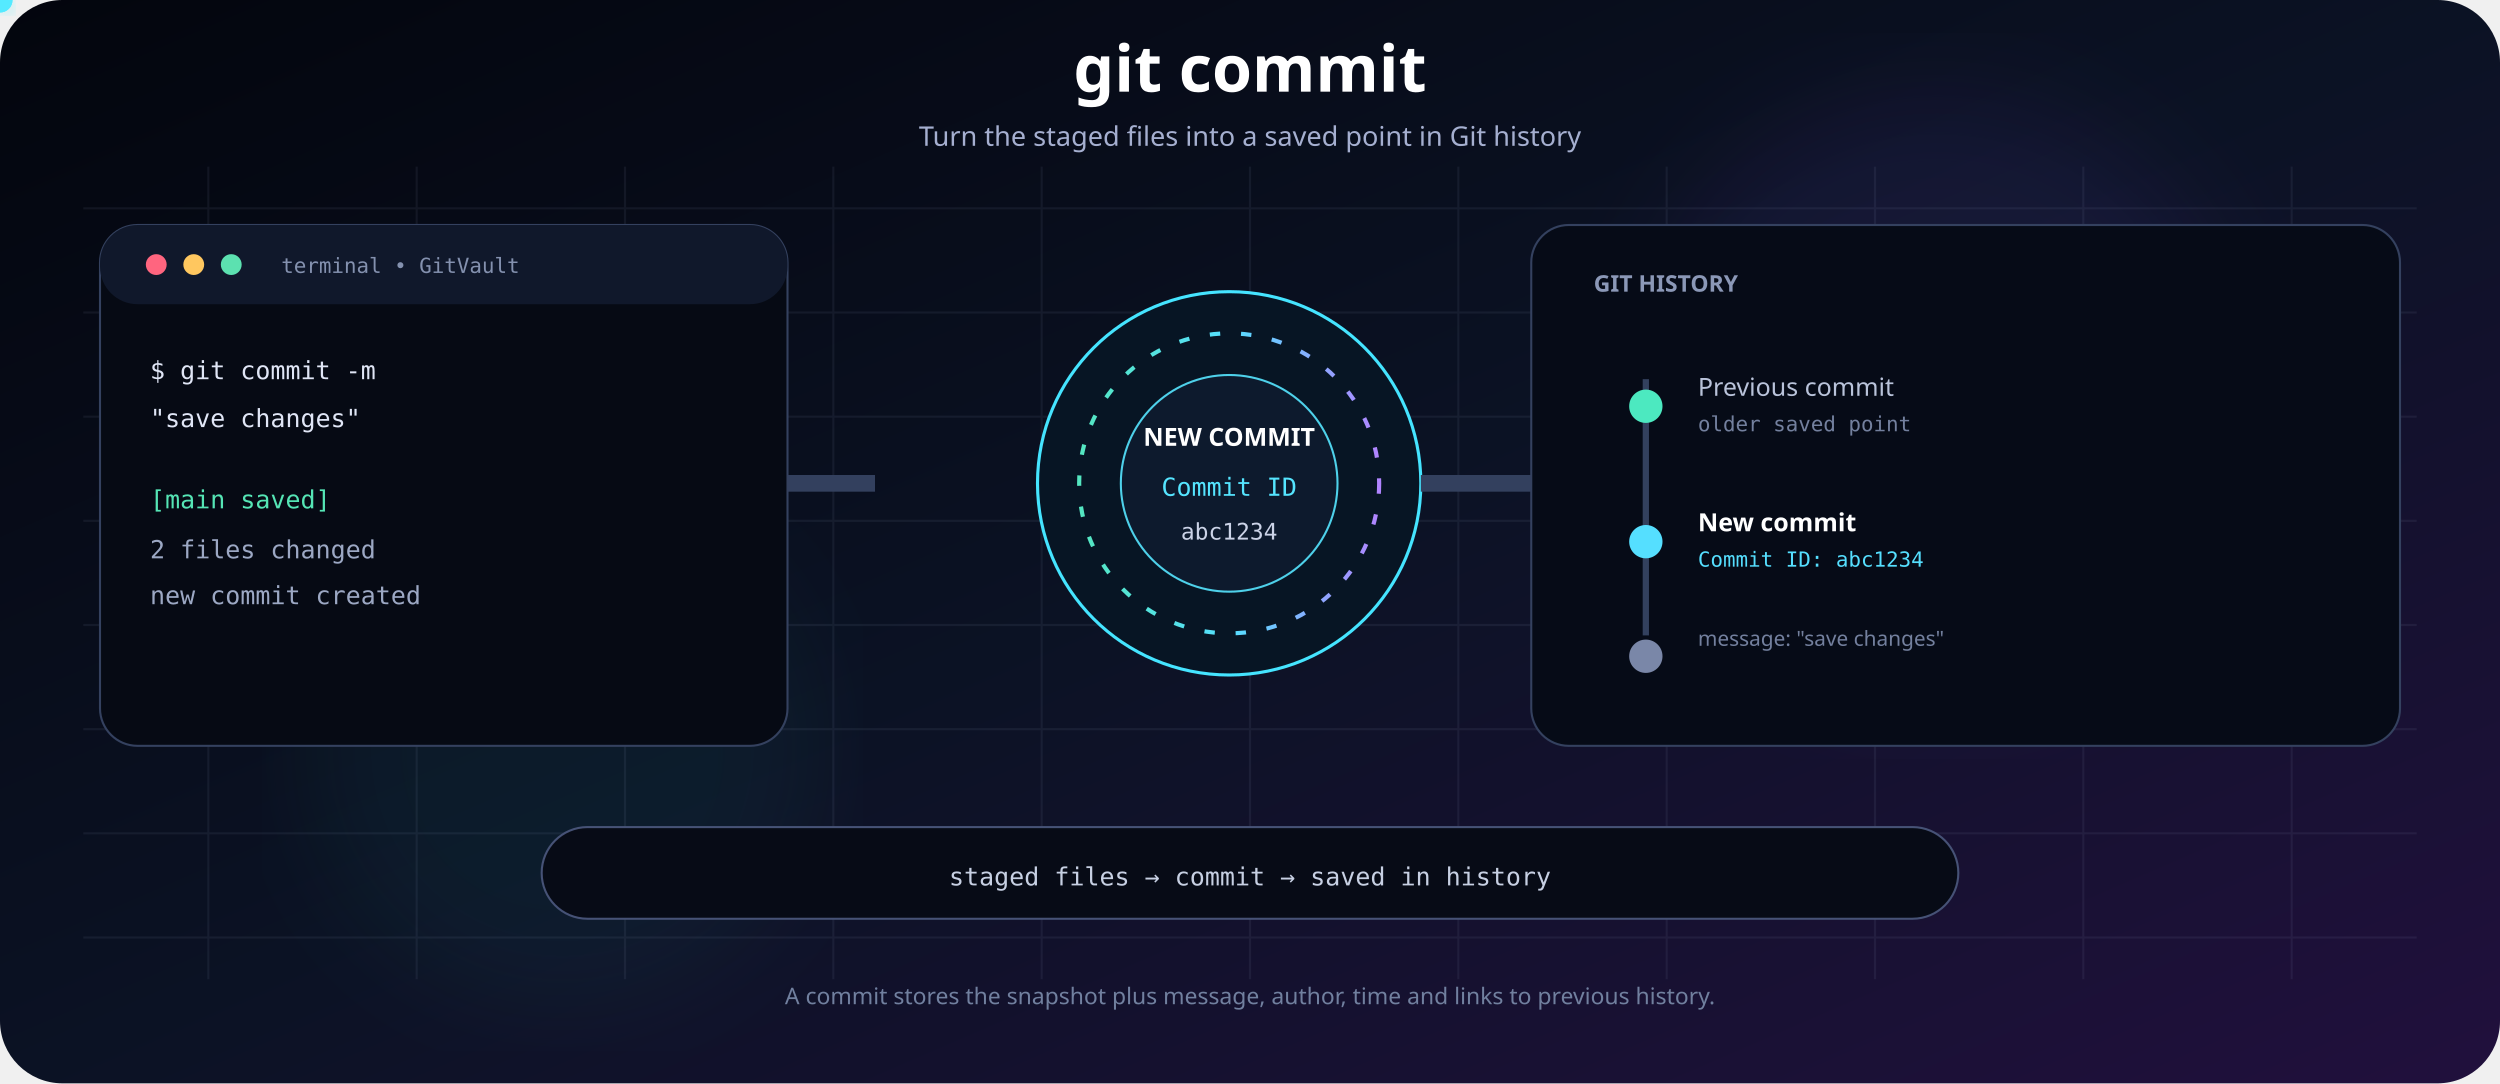
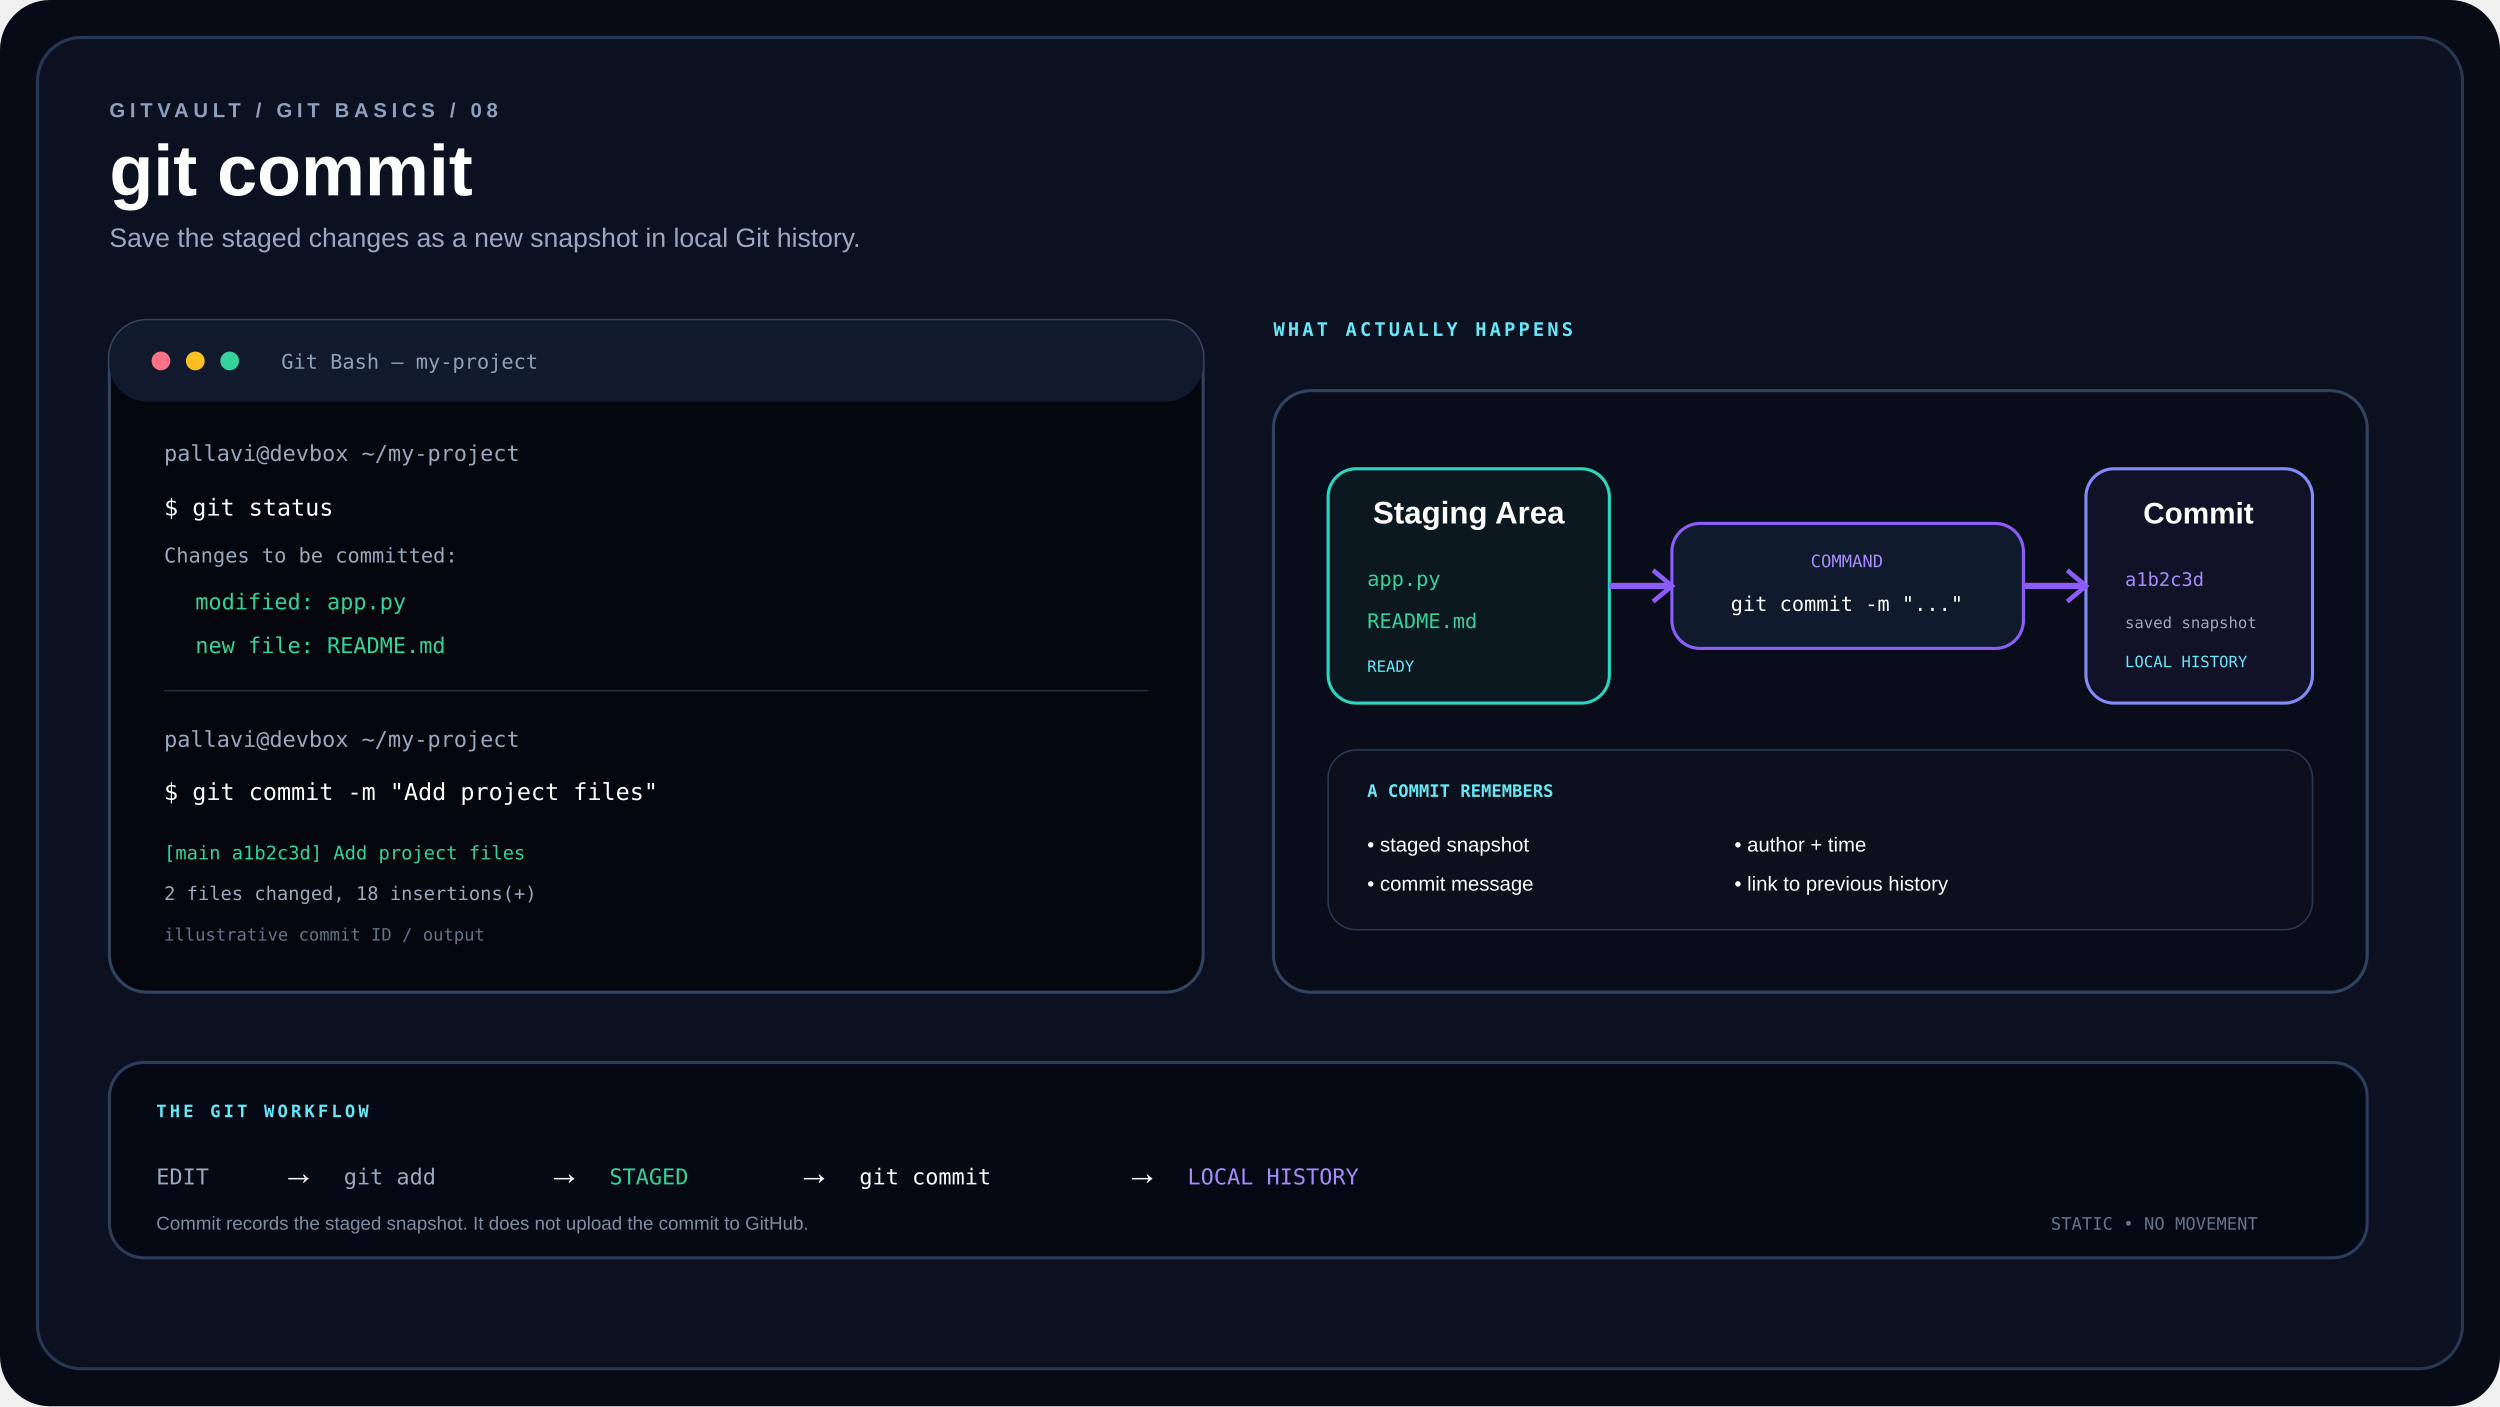
- <svg xmlns="http://www.w3.org/2000/svg" viewBox="0 0 1200 520">
-   <defs>
-     <linearGradient id="bg" x2="1" y2="1">
-       <stop stop-color="#03050d" />
-       <stop offset=".5" stop-color="#0b1224" />
-       <stop offset="1" stop-color="#21103d" />
-     </linearGradient>
-     <linearGradient id="flow">
-       <stop stop-color="#54e6c0" />
-       <stop offset=".5" stop-color="#55dfff" />
-       <stop offset="1" stop-color="#b184ff" />
-     </linearGradient>
-     <filter id="glow">
-       <feGaussianBlur stdDeviation="5" result="b" />
-       <feMerge>
-         <feMergeNode in="b" />
-         <feMergeNode in="SourceGraphic" />
-       </feMerge>
-     </filter>
-     <filter id="blur">
-       <feGaussianBlur stdDeviation="24" />
-     </filter>
-   </defs>
-   <rect width="1200" height="520" rx="30" fill="url(#bg)" />
-   <circle cx="930" cy="190" r="145" fill="#8c5cff" opacity=".08" filter="url(#blur)" />
-   <circle cx="270" cy="360" r="120" fill="#36e8d0" opacity=".05" filter="url(#blur)" />
-   <g opacity=".08" stroke="#aab6d5">
-     <path d="M40 100H1160M40 150H1160M40 200H1160M40 250H1160M40 300H1160M40 350H1160M40 400H1160M40 450H1160" />
-     <path d="M100 80V470M200 80V470M300 80V470M400 80V470M500 80V470M600 80V470M700 80V470M800 80V470M900 80V470M1000 80V470M1100 80V470" />
-   </g>
-   <text x="600" y="44" text-anchor="middle" fill="#fff" font-family="system-ui" font-size="31" font-weight="800">git commit</text>
-   <text x="600" y="70" text-anchor="middle" fill="#a5afd0" font-family="system-ui" font-size="13">Turn the staged files into a saved point in Git history</text>
-   <rect x="48" y="108" width="330" height="250" rx="18" fill="#060a14" stroke="#34415f" />
-   <rect x="48" y="108" width="330" height="38" rx="18" fill="#10182b" />
-   <circle cx="75" cy="127" r="5" fill="#ff657f" />
-   <circle cx="93" cy="127" r="5" fill="#ffc75f" />
-   <circle cx="111" cy="127" r="5" fill="#5ce1b0" />
-   <text x="135" y="131" fill="#8491af" font-family="monospace" font-size="10">terminal • GitVault</text>
-   <g font-family="monospace" font-size="12">
-     <text x="72" y="182" fill="#e0e6f6">$ git commit -m</text>
-     <text x="72" y="205" fill="#e0e6f6">  "save changes"</text>
-     <text x="72" y="244" fill="#55e5b5">[main saved]</text>
-     <text x="72" y="268" fill="#9ca8c4">2 files changed</text>
-     <text x="72" y="290" fill="#9ca8c4">new commit created</text>
-   </g>
-   <rect x="72" y="313" width="0" height="3" rx="2" fill="#55dfff">
-     <animate attributeName="width" values="0;245;0" dur="2.8s" repeatCount="indefinite" />
-   </rect>
-   <path d="M378 232H420" stroke="#33405e" stroke-width="8" />
-   <path d="M378 232H420" stroke="url(#flow)" stroke-width="2" stroke-dasharray="8 8">
-     <animate attributeName="stroke-dashoffset" from="0" to="-32" dur=".6s" repeatCount="indefinite" />
-   </path>
-   <circle r="6" fill="#55eaff" filter="url(#glow)">
-     <animateMotion dur="1.4s" repeatCount="indefinite" path="M378 232H420" />
-   </circle>
-   <g>
-     <circle cx="590" cy="232" r="92" fill="#071524" stroke="#45e4ff" stroke-width="1.5" />
-     <circle cx="590" cy="232" r="72" fill="none" stroke="url(#flow)" stroke-width="2" stroke-dasharray="5 10">
-       <animateTransform attributeName="transform" type="rotate" from="0 590 232" to="360 590 232" dur="6s" repeatCount="indefinite" />
-     </circle>
-     <circle cx="590" cy="232" r="52" fill="#0d1b2e" stroke="#55e5ff" opacity=".9" />
-     <text x="590" y="214" text-anchor="middle" fill="#fff" font-family="system-ui" font-size="12" font-weight="800">NEW COMMIT</text>
-     <text x="590" y="238" text-anchor="middle" fill="#55e5ff" font-family="monospace" font-size="12">Commit ID</text>
-     <text x="590" y="259" text-anchor="middle" fill="#cbd3e7" font-family="monospace" font-size="11">abc1234</text>
-     <circle cx="590" cy="232" r="105" fill="none" stroke="#55e5ff" opacity="0">
-       <animate attributeName="r" values="92;120;92" dur="2.4s" repeatCount="indefinite" />
-       <animate attributeName="opacity" values="0;.5;0" dur="2.4s" repeatCount="indefinite" />
-     </circle>
-   </g>
-   <path d="M682 232H735" stroke="#33405e" stroke-width="8" />
-   <path d="M682 232H735" stroke="url(#flow)" stroke-width="2" stroke-dasharray="8 8">
-     <animate attributeName="stroke-dashoffset" from="0" to="-32" dur=".6s" repeatCount="indefinite" />
-   </path>
-   <circle r="6" fill="#55eaff" filter="url(#glow)">
-     <animateMotion dur="1.6s" repeatCount="indefinite" path="M682 232H735" />
-   </circle>
-   <rect x="735" y="108" width="417" height="250" rx="18" fill="#060b17" stroke="#34415f" />
-   <text x="765" y="140" fill="#8b98b7" font-family="system-ui" font-size="11" font-weight="800">GIT HISTORY</text>
-   <path d="M790 182V305" stroke="#33415e" stroke-width="3" />
-   <circle cx="790" cy="195" r="8" fill="#4ce9c0" />
-   <circle cx="790" cy="260" r="8" fill="#55dfff" />
-   <circle cx="790" cy="315" r="8" fill="#7a87a8" />
-   <text x="815" y="190" fill="#b9c3da" font-family="system-ui" font-size="12">Previous commit</text>
-   <text x="815" y="207" fill="#73809e" font-family="monospace" font-size="10">older saved point</text>
-   <text x="815" y="255" fill="#fff" font-family="system-ui" font-size="12" font-weight="700">New commit</text>
-   <text x="815" y="272" fill="#55dfff" font-family="monospace" font-size="10">Commit ID: abc1234</text>
-   <text x="815" y="310" fill="#73809e" font-family="system-ui" font-size="10">message: "save changes"</text>
-   <circle cx="790" cy="260" r="18" fill="none" stroke="#4ce9c0" opacity="0">
-     <animate attributeName="r" values="10;31;10" dur="2s" repeatCount="indefinite" />
-     <animate attributeName="opacity" values="0;.7;0" dur="2s" repeatCount="indefinite" />
-   </circle>
-   <rect x="260" y="397" width="680" height="44" rx="22" fill="#070b16" stroke="#465276" />
-   <text x="600" y="425" text-anchor="middle" fill="#c7d0e3" font-family="monospace" font-size="12">staged files → commit → saved in history</text>
-   <text x="600" y="482" text-anchor="middle" fill="#71809f" font-family="system-ui" font-size="11">A commit stores the snapshot plus message, author, time and links to previous history.</text>
+ <svg xmlns="http://www.w3.org/2000/svg" width="1600" height="900" viewBox="0 0 1600 900">
+   <rect width="1600" height="900" rx="32" fill="#070b16" />
+   <rect x="24" y="24" width="1552" height="852" rx="28" fill="#0b1120" stroke="#263653" stroke-width="2" />
+   <text x="70" y="75" fill="#8da0bd" font-family="Arial,sans-serif" font-size="13" font-weight="700" letter-spacing="3">GITVAULT / GIT BASICS / 08</text>
+   <text x="70" y="125" fill="#ffffff" font-family="Arial,sans-serif" font-size="46" font-weight="800">git commit</text>
+   <text x="70" y="158" fill="#9aa9c0" font-family="Arial,sans-serif" font-size="17">Save the staged changes as a new snapshot in local Git history.</text>
+   <rect x="70" y="205" width="700" height="430" rx="24" fill="#03060c" stroke="#30435f" stroke-width="2" />
+   <rect x="70" y="205" width="700" height="52" rx="24" fill="#111a2c" />
+   <circle cx="103" cy="231" r="6" fill="#fb7185" />
+   <circle cx="125" cy="231" r="6" fill="#fbbf24" />
+   <circle cx="147" cy="231" r="6" fill="#34d399" />
+   <text x="180" y="236" fill="#8fa1ba" font-family="monospace" font-size="13">Git Bash — my-project</text>
+   <text x="105" y="295" fill="#9aa9c0" font-family="monospace" font-size="14">pallavi@devbox ~/my-project</text>
+   <text x="105" y="330" fill="#ffffff" font-family="monospace" font-size="15">$ git status</text>
+   <text x="105" y="360" fill="#9aa9c0" font-family="monospace" font-size="13">Changes to be committed:</text>
+   <text x="125" y="390" fill="#34d399" font-family="monospace" font-size="14">modified:   app.py</text>
+   <text x="125" y="418" fill="#34d399" font-family="monospace" font-size="14">new file:   README.md</text>
+   <line x1="105" y1="442" x2="735" y2="442" stroke="#202d43" />
+   <text x="105" y="478" fill="#9aa9c0" font-family="monospace" font-size="14">pallavi@devbox ~/my-project</text>
+   <text x="105" y="512" fill="#ffffff" font-family="monospace" font-size="15">$ git commit -m "Add project files"</text>
+   <text x="105" y="550" fill="#34d399" font-family="monospace" font-size="12">[main a1b2c3d] Add project files</text>
+   <text x="105" y="576" fill="#9aa9c0" font-family="monospace" font-size="12">2 files changed, 18 insertions(+)</text>
+   <text x="105" y="602" fill="#64748b" font-family="monospace" font-size="11">illustrative commit ID / output</text>
+   <text x="815" y="215" fill="#67e8f9" font-family="monospace" font-size="12" font-weight="700" letter-spacing="2">WHAT ACTUALLY HAPPENS</text>
+   <rect x="815" y="250" width="700" height="385" rx="24" fill="#080d19" stroke="#30435f" stroke-width="2" />
+   <rect x="850" y="300" width="180" height="150" rx="18" fill="#0b1820" stroke="#2dd4bf" stroke-width="2" />
+   <text x="940" y="335" text-anchor="middle" fill="#ffffff" font-family="Arial,sans-serif" font-size="20" font-weight="700">Staging Area</text>
+   <text x="875" y="375" fill="#34d399" font-family="monospace" font-size="13">app.py</text>
+   <text x="875" y="402" fill="#34d399" font-family="monospace" font-size="13">README.md</text>
+   <text x="875" y="430" fill="#67e8f9" font-family="monospace" font-size="10">READY</text>
+   <rect x="1070" y="335" width="225" height="80" rx="18" fill="#101a2d" stroke="#8b5cf6" stroke-width="2" />
+   <text x="1182" y="363" text-anchor="middle" fill="#a78bfa" font-family="monospace" font-size="11">COMMAND</text>
+   <text x="1182" y="391" text-anchor="middle" fill="#ffffff" font-family="monospace" font-size="13">git commit -m "..."</text>
+   <rect x="1335" y="300" width="145" height="150" rx="18" fill="#111127" stroke="#818cf8" stroke-width="2" />
+   <text x="1407" y="335" text-anchor="middle" fill="#ffffff" font-family="Arial,sans-serif" font-size="19" font-weight="700">Commit</text>
+   <text x="1360" y="375" fill="#a78bfa" font-family="monospace" font-size="12">a1b2c3d</text>
+   <text x="1360" y="402" fill="#9aa9c0" font-family="monospace" font-size="10">saved snapshot</text>
+   <text x="1360" y="427" fill="#67e8f9" font-family="monospace" font-size="10">LOCAL HISTORY</text>
+   <line x1="1030" y1="375" x2="1070" y2="375" stroke="#8b5cf6" stroke-width="4" />
+   <line x1="1295" y1="375" x2="1335" y2="375" stroke="#8b5cf6" stroke-width="4" />
+   <path d="M1058 365 L1070 375 L1058 385" fill="none" stroke="#8b5cf6" stroke-width="3" />
+   <path d="M1323 365 L1335 375 L1323 385" fill="none" stroke="#8b5cf6" stroke-width="3" />
+   <rect x="850" y="480" width="630" height="115" rx="18" fill="#0b101c" stroke="#293852" />
+   <text x="875" y="510" fill="#67e8f9" font-family="monospace" font-size="11" font-weight="700">A COMMIT REMEMBERS</text>
+   <text x="875" y="545" fill="#ffffff" font-family="Arial,sans-serif" font-size="13">• staged snapshot</text>
+   <text x="875" y="570" fill="#ffffff" font-family="Arial,sans-serif" font-size="13">• commit message</text>
+   <text x="1110" y="545" fill="#ffffff" font-family="Arial,sans-serif" font-size="13">• author + time</text>
+   <text x="1110" y="570" fill="#ffffff" font-family="Arial,sans-serif" font-size="13">• link to previous history</text>
+   <rect x="70" y="680" width="1445" height="125" rx="22" fill="#050914" stroke="#2b3d5b" stroke-width="2" />
+   <text x="100" y="715" fill="#67e8f9" font-family="monospace" font-size="11" font-weight="700" letter-spacing="2">THE GIT WORKFLOW</text>
+   <text x="100" y="758" fill="#9aa9c0" font-family="monospace" font-size="14">EDIT</text>
+   <text x="180" y="758" fill="#ffffff" font-family="Arial,sans-serif" font-size="22">→</text>
+   <text x="220" y="758" fill="#9aa9c0" font-family="monospace" font-size="14">git add</text>
+   <text x="350" y="758" fill="#ffffff" font-family="Arial,sans-serif" font-size="22">→</text>
+   <text x="390" y="758" fill="#34d399" font-family="monospace" font-size="14">STAGED</text>
+   <text x="510" y="758" fill="#ffffff" font-family="Arial,sans-serif" font-size="22">→</text>
+   <text x="550" y="758" fill="#ffffff" font-family="monospace" font-size="14">git commit</text>
+   <text x="720" y="758" fill="#ffffff" font-family="Arial,sans-serif" font-size="22">→</text>
+   <text x="760" y="758" fill="#a78bfa" font-family="monospace" font-size="14">LOCAL HISTORY</text>
+   <text x="100" y="787" fill="#7f8da4" font-family="Arial,sans-serif" font-size="12">Commit records the staged snapshot. It does not upload the commit to GitHub.</text>
+   <text x="1445" y="787" text-anchor="end" fill="#64748b" font-family="monospace" font-size="11">STATIC • NO MOVEMENT</text>
</svg>
